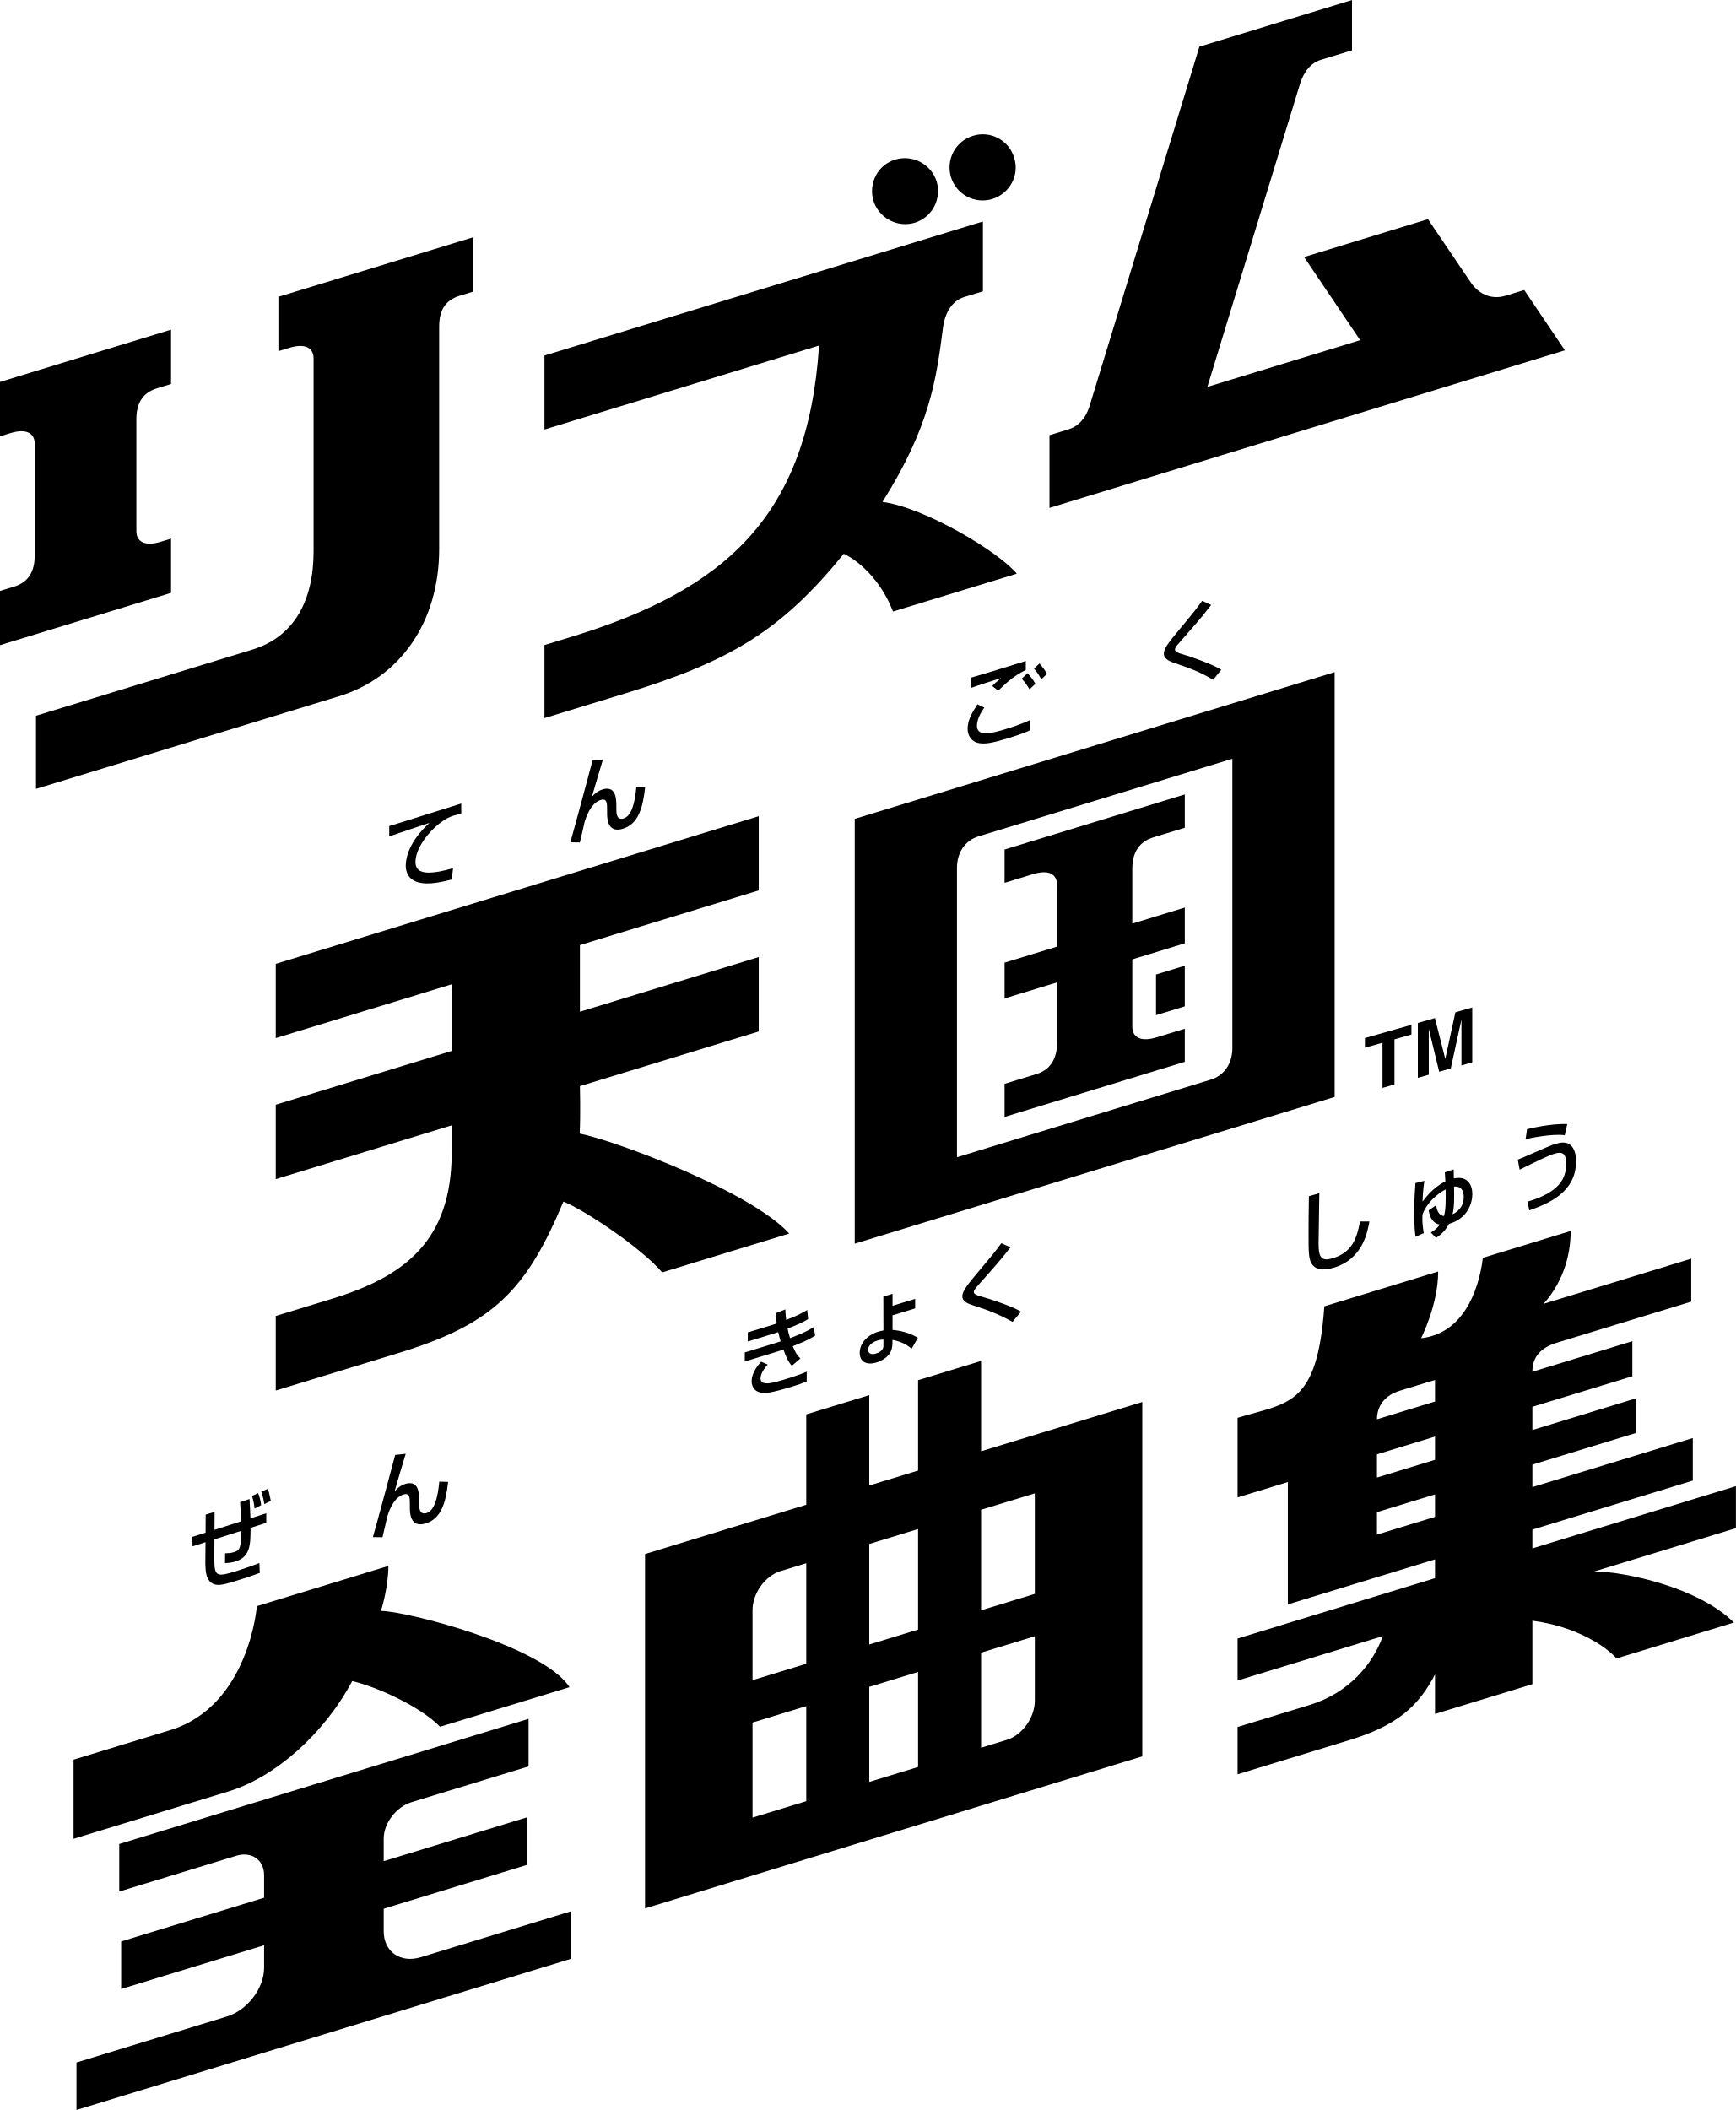
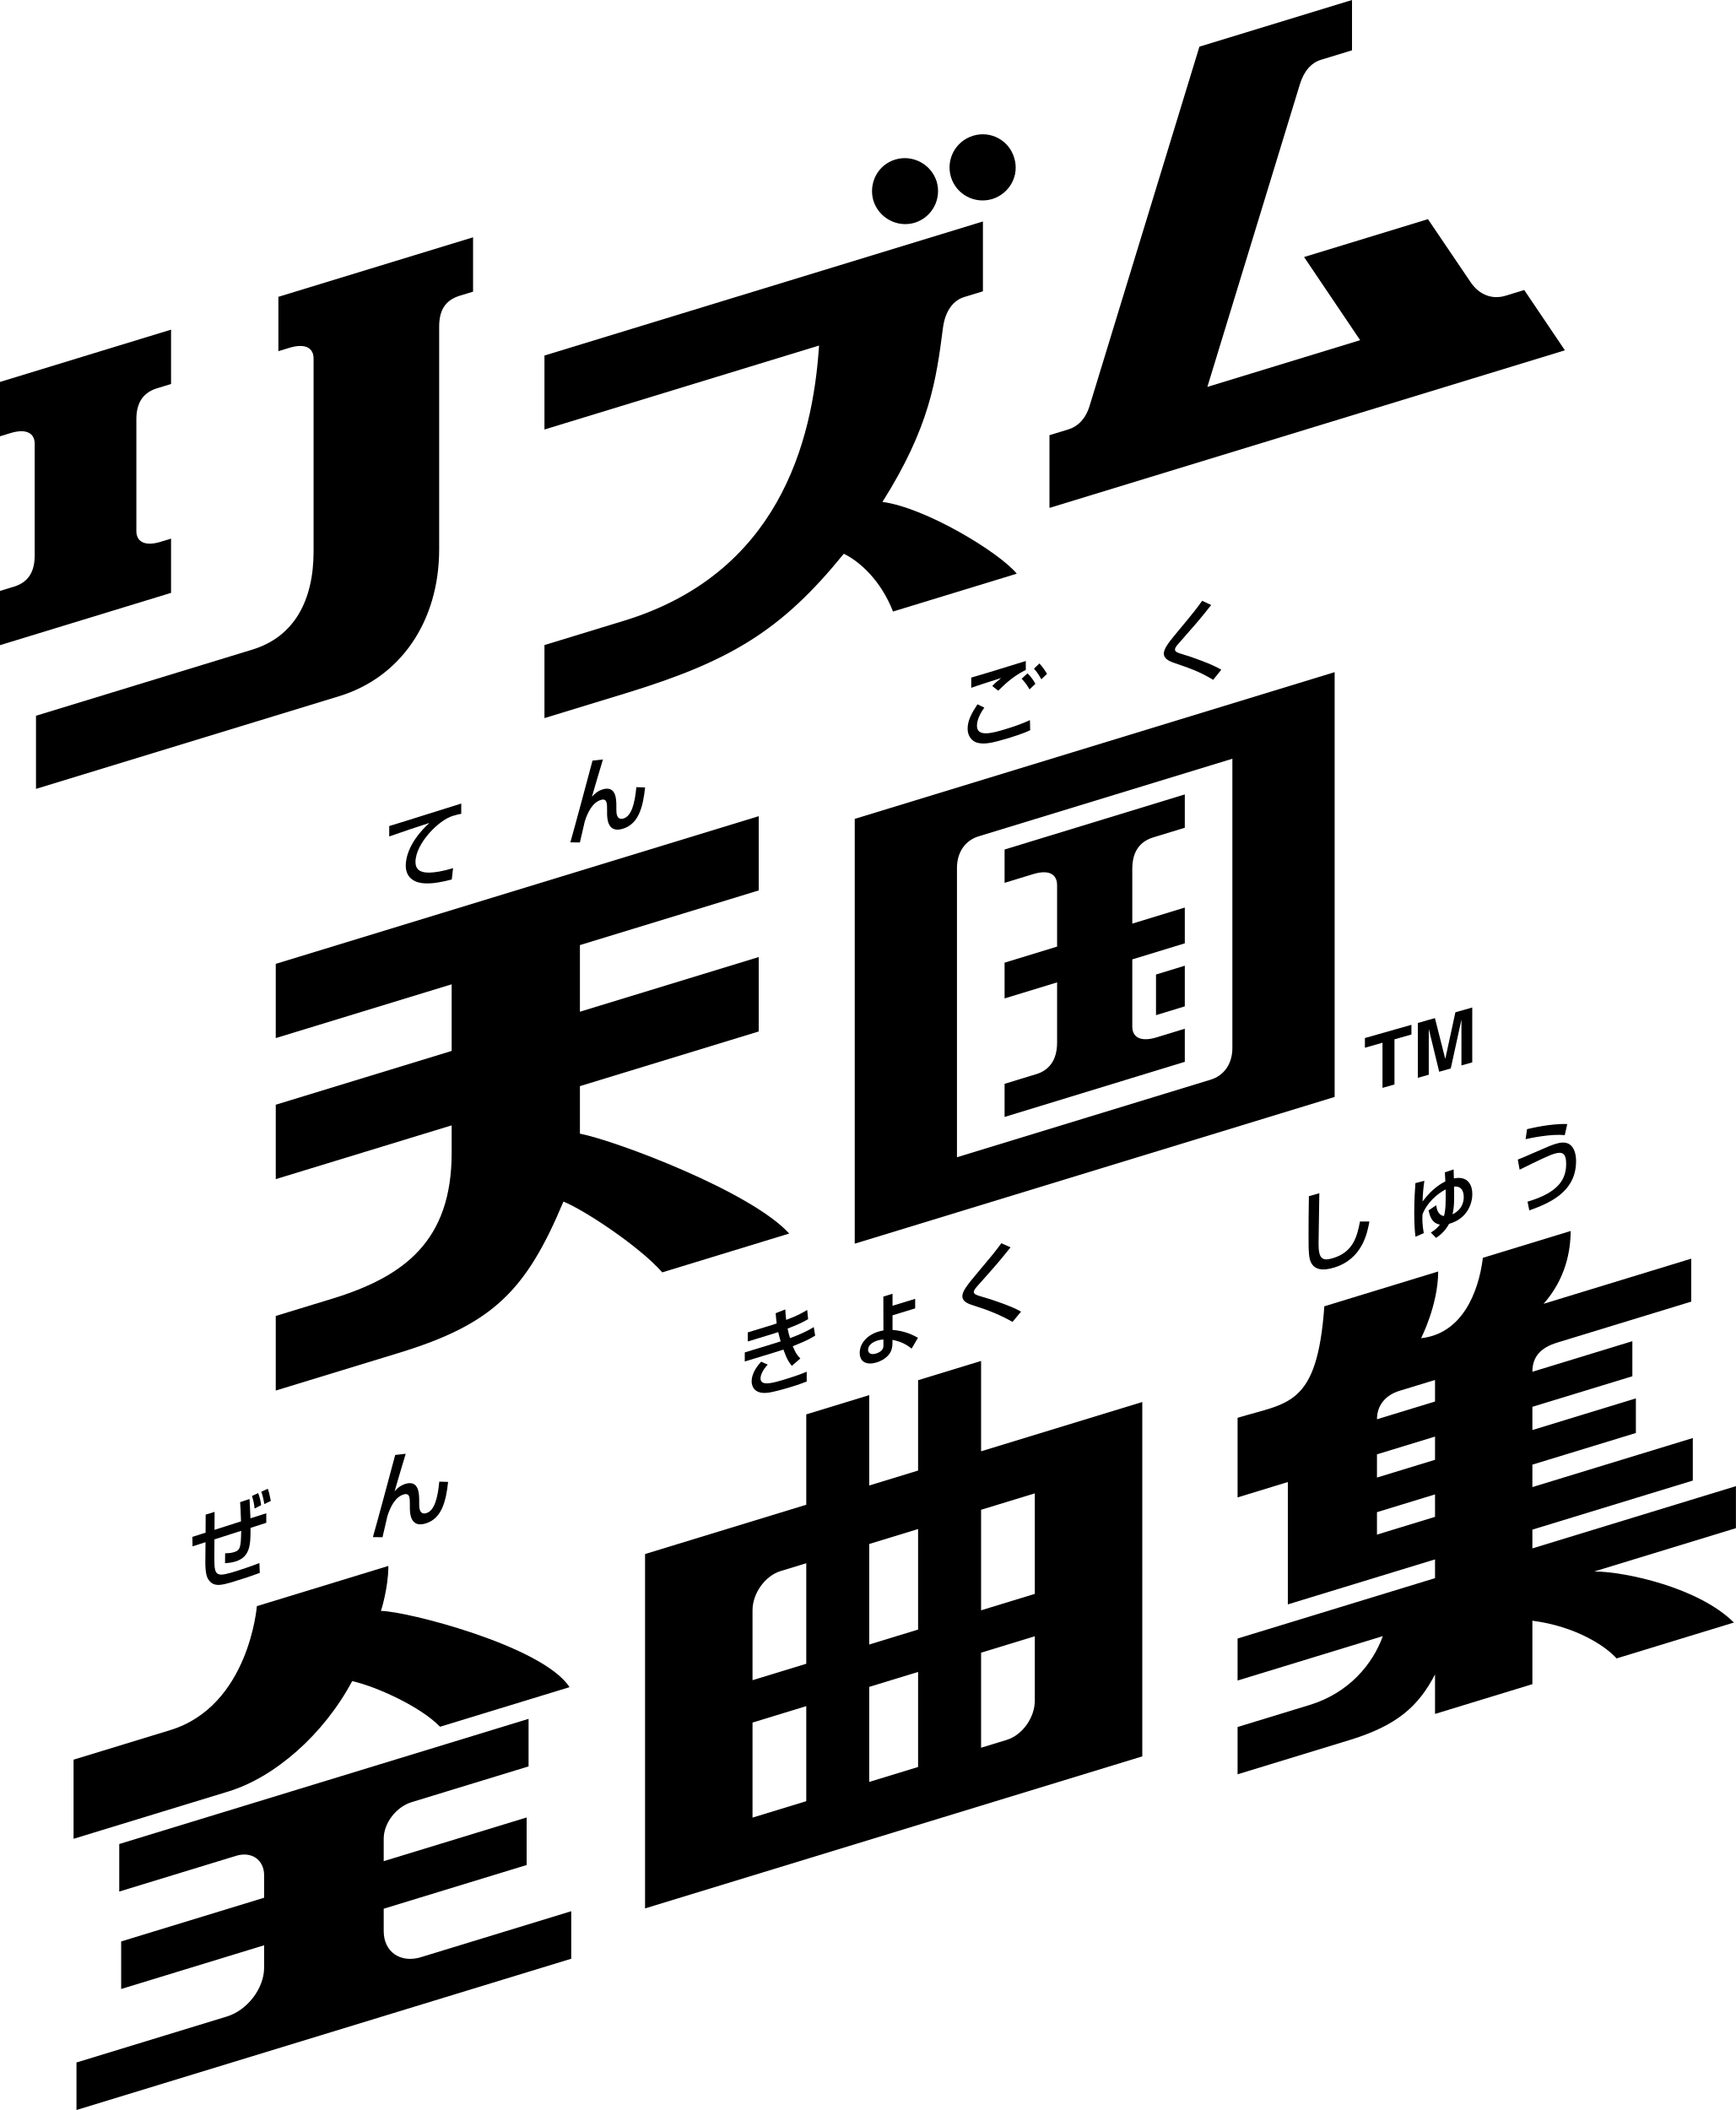
<svg xmlns="http://www.w3.org/2000/svg" version="1.1" id="svg2" width="666.667" height="810.275" viewBox="0 0 666.667 810.275">
  <defs id="defs6">
    <clipPath clipPathUnits="userSpaceOnUse" id="clipPath16">
      <path d="M 0,607.706 H 500 V 0 H 0 Z" id="path14" />
    </clipPath>
  </defs>
  <g id="g8" transform="matrix(1.333333,0,0,-1.333333,0,810.2747)">
    <g id="g10">
      <g id="g12" clip-path="url(#clipPath16)">
-         <g id="g18" transform="translate(413.3309,204.0487)">
-           <path d="m 0,0 -16.72,-5.112 c 0,4.033 2.462,6.965 6.486,8.195 L 0,6.211 Z m 0,-16.786 -16.72,-5.112 v 6.688 L 0,-10.098 Z m 0,-16.429 -16.72,-5.112 v 6.464 L 0,-26.751 Z m 86.669,8.841 -58.626,-17.924 v 5.405 l 46.204,14.126 v 12.252 L 28.043,-24.641 v 6.463 l 29.808,9.114 V 0.901 L 28.043,-8.212 v 6.688 L 56.838,7.28 V 17.377 L 28.043,8.573 c 0,4.334 2.391,6.943 7.121,8.389 l 38.629,11.81 V 41.144 L 31.269,28.143 c 6.329,7.14 7.795,15.21 7.795,20.975 L 13.785,41.39 C 12.51,31.111 7.634,19.504 -4.015,18.24 c 0,0 4.919,9.592 4.919,19.212 L -31.882,27.428 C -33.953,-1.537 -42.306,-0.239 -56.871,-4.692 v -22.924 l 14.478,4.426 V -58.427 L 0,-45.466 v -5.406 l -56.871,-17.387 v -12.098 l 41.838,12.792 c -2.86,-7.953 -9.653,-16.336 -21.084,-19.83 l -20.754,-6.345 v -13.623 l 32.185,9.84 c 13.787,4.215 19.887,9.734 24.686,18.919 v -11.372 l 28.043,8.574 v 18.278 c 12.504,-1.634 21.007,-7.255 24.254,-10.863 l 33.79,10.331 c -10.132,10.082 -31.285,14.669 -40.204,14.715 l 40.786,12.469 z" style="fill:#000000;fill-opacity:1;fill-rule:nonzero;stroke:none" id="path20" />
+         <g id="g18" transform="translate(413.3311,204.0488)">
+           <path d="m 0,0 -16.721,-5.112 c 0,4.033 2.463,6.965 6.487,8.195 L 0,6.211 Z m 0,-16.786 -16.721,-5.111 v 6.687 L 0,-10.098 Z m 0,-16.429 -16.721,-5.112 v 6.464 L 0,-26.751 Z m 86.669,8.841 -58.627,-17.924 v 5.405 l 46.205,14.126 v 12.251 L 28.042,-24.642 v 6.464 l 29.809,9.114 V 0.901 L 28.042,-8.212 v 6.688 L 56.838,7.279 V 17.377 L 28.042,8.573 c 0,4.334 2.392,6.943 7.122,8.389 l 38.629,11.81 V 41.145 L 31.269,28.144 c 6.329,7.138 7.794,15.209 7.794,20.974 L 13.785,41.39 C 12.51,31.11 7.634,19.505 -4.015,18.24 c 0,0 4.919,9.592 4.919,19.212 L -31.882,27.428 C -33.953,-1.537 -42.306,-0.239 -56.871,-4.691 v -22.925 l 14.478,4.427 V -58.427 L 0,-45.466 v -5.406 l -56.871,-17.387 v -12.097 l 41.838,12.791 c -2.861,-7.954 -9.654,-16.335 -21.084,-19.831 l -20.754,-6.344 v -13.622 l 32.184,9.839 c 13.788,4.215 19.888,9.734 24.687,18.919 v -11.372 l 28.042,8.574 v 18.278 c 12.504,-1.635 21.008,-7.255 24.255,-10.862 l 33.79,10.33 c -10.132,10.082 -31.286,14.67 -40.204,14.715 l 40.786,12.469 z" style="fill:#000000;fill-opacity:1;fill-rule:nonzero;stroke:none" id="path20" />
        </g>
-         <g id="g22" transform="translate(452.7003,277.5801)">
-           <path d="m 0,0 c -1.428,1.601 -3.533,1.011 -4.67,0.664 -1.209,-0.37 -2.25,-0.793 -5.95,-2.428 -3.073,-1.363 -3.968,-1.716 -4.911,-2.085 L -15,-6.757 c 5.395,2.656 8.323,4.081 9.944,4.576 2.297,0.702 3.459,0.236 3.459,-2.889 0,-4.288 -2.009,-8.212 -11.128,-10.895 l 0.508,-2.519 c 5.442,1.955 13.473,5.153 13.473,14.155 C 1.256,-3.719 1.233,-1.371 0,0 M -2.009,3.172 C -5.879,3.657 -12.241,2.268 -13.281,2.03 l 0.411,2.879 c 0.726,0.169 6.773,1.672 11.586,1.477 z" style="fill:#000000;fill-opacity:1;fill-rule:nonzero;stroke:none" id="path24" />
+         <g id="g22" transform="translate(452.7002,277.58)">
+           <path d="m 0,0 c -1.428,1.602 -3.533,1.012 -4.67,0.664 -1.209,-0.37 -2.249,-0.793 -5.95,-2.429 -3.072,-1.361 -3.968,-1.714 -4.911,-2.084 L -15,-6.757 c 5.396,2.656 8.323,4.081 9.944,4.576 2.297,0.702 3.459,0.237 3.459,-2.889 0,-4.288 -2.008,-8.212 -11.128,-10.895 l 0.508,-2.519 c 5.443,1.956 13.473,5.153 13.473,14.156 C 1.256,-3.719 1.233,-1.371 0,0 M -2.008,3.172 C -5.879,3.657 -12.24,2.269 -13.281,2.029 l 0.411,2.88 c 0.726,0.169 6.773,1.672 11.587,1.477 z" style="fill:#000000;fill-opacity:1;fill-rule:nonzero;stroke:none" id="path24" />
        </g>
-         <g id="g26" transform="translate(418.3668,257.9698)">
-           <path d="M 0,0 C 0.514,2.12 0.514,4.309 0.441,7.98 3.233,8.299 3.233,5.446 3.233,4.988 3.233,4.402 3.233,1.55 0,0 m 0.391,10.334 c 0,0.406 -0.048,2.329 -0.073,2.6 l -2.523,-0.847 c 0.073,-1.2 0.097,-1.754 0.147,-2.603 -0.883,-0.45 -3.797,-1.976 -6.565,-5.804 0.048,2.027 0.22,3.864 0.514,5.966 l -2.572,-0.661 c -0.123,-1.692 -0.344,-4.611 -0.344,-8.586 0,-3.693 0.197,-5.544 0.367,-6.866 l 2.378,1.057 c -0.417,2.446 -0.442,3.738 -0.369,5.364 1.226,3.305 4.19,5.942 6.664,7.208 0.074,-3.646 0.024,-5.774 -0.466,-7.655 -1.762,0.224 -2.106,2.08 -2.253,3.106 L -6.885,1.131 c 0.467,-2.355 1.348,-3.767 3.259,-4.099 -0.98,-1.267 -1.862,-1.817 -2.622,-2.279 l 1.519,-1.547 c 0.857,0.592 2.548,1.771 3.725,4.042 5.462,1.542 6.712,6.102 6.712,8.572 0,2.497 -1.201,5.364 -5.317,4.514" style="fill:#000000;fill-opacity:1;fill-rule:nonzero;stroke:none" id="path28" />
+         <g id="g26" transform="translate(418.3667,257.9696)">
+           <path d="M 0,0 C 0.514,2.12 0.514,4.31 0.441,7.98 3.233,8.3 3.233,5.446 3.233,4.987 3.233,4.401 3.233,1.55 0,0 m 0.391,10.334 c 0,0.406 -0.047,2.329 -0.073,2.601 l -2.523,-0.848 c 0.074,-1.199 0.098,-1.753 0.147,-2.603 -0.883,-0.45 -3.796,-1.976 -6.565,-5.803 0.048,2.026 0.22,3.863 0.514,5.965 l -2.572,-0.661 c -0.123,-1.692 -0.343,-4.611 -0.343,-8.586 0,-3.693 0.196,-5.544 0.367,-6.866 l 2.377,1.057 c -0.417,2.446 -0.442,3.738 -0.369,5.364 1.227,3.305 4.19,5.942 6.665,7.208 0.073,-3.646 0.024,-5.774 -0.467,-7.655 -1.762,0.224 -2.106,2.08 -2.253,3.105 L -6.885,1.131 c 0.467,-2.355 1.348,-3.767 3.259,-4.099 -0.98,-1.267 -1.861,-1.817 -2.622,-2.278 l 1.519,-1.548 c 0.857,0.592 2.548,1.772 3.725,4.042 5.462,1.542 6.712,6.103 6.712,8.572 0,2.497 -1.201,5.364 -5.317,4.514" style="fill:#000000;fill-opacity:1;fill-rule:nonzero;stroke:none" id="path28" />
        </g>
-         <g id="g30" transform="translate(391.7229,255.907)">
-           <path d="m 0,0 c -0.911,-4.867 -2.24,-8.869 -7.804,-10.57 -3.225,-0.986 -4.136,0.051 -4.136,4.209 0,0.698 0.197,12.215 0.221,14.503 l -3.003,-0.864 c -0.098,-5.236 -0.098,-8.805 -0.098,-11.192 0,-4.749 0,-7.057 1.033,-8.459 0.911,-1.249 2.66,-2.03 6.352,-0.901 8.173,2.499 9.553,10.057 10.143,13.27 z" style="fill:#000000;fill-opacity:1;fill-rule:nonzero;stroke:none" id="path32" />
+         <g id="g30" transform="translate(391.7231,255.9072)">
+           <path d="m 0,0 c -0.912,-4.867 -2.24,-8.869 -7.804,-10.57 -3.225,-0.986 -4.136,0.05 -4.136,4.209 0,0.698 0.197,12.215 0.221,14.503 l -3.004,-0.865 c -0.097,-5.235 -0.097,-8.804 -0.097,-11.191 0,-4.749 0,-7.058 1.033,-8.459 0.911,-1.249 2.66,-2.03 6.352,-0.901 8.173,2.499 9.553,10.056 10.143,13.269 z" style="fill:#000000;fill-opacity:1;fill-rule:nonzero;stroke:none" id="path32" />
        </g>
-         <g id="g34" transform="translate(298.0592,148.6488)">
-           <path d="M 0,0 -15.477,-4.732 V 24.221 L 0,28.953 Z m 0,-30.756 c 0,-4.872 -3.615,-9.926 -8.073,-11.289 l -7.404,-2.264 v 27.374 L 0,-12.203 Z m -33.621,20.477 -14.067,-4.301 v 28.954 l 14.067,4.3 z m 0,-39.577 -14.067,-4.301 v 27.374 l 14.067,4.301 z m -32.211,29.73 -15.477,-4.732 v 20.131 c 0,4.872 3.615,9.927 8.073,11.29 l 7.404,2.263 z m 0,-39.578 -15.477,-4.732 v 27.374 l 15.477,4.732 z M -15.477,41.067 V 67.093 L -33.621,61.546 V 35.52 L -47.688,31.219 V 57.245 L -65.832,51.698 V 25.672 L -112.263,11.477 V -90.586 L 30.954,-46.8 V 55.263 Z" style="fill:#000000;fill-opacity:1;fill-rule:nonzero;stroke:none" id="path36" />
+         <g id="g34" transform="translate(298.0591,148.6484)">
+           <path d="M 0,0 -15.477,-4.731 V 24.222 L 0,28.954 Z m 0,-30.755 c 0,-4.872 -3.614,-9.927 -8.073,-11.29 l -7.404,-2.264 v 27.374 L 0,-12.203 Z m -33.621,20.477 -14.067,-4.301 v 28.953 l 14.067,4.301 z m 0,-39.577 -14.067,-4.301 v 27.374 l 14.067,4.301 z m -32.211,29.729 -15.477,-4.731 v 20.13 c 0,4.873 3.615,9.927 8.074,11.29 l 7.403,2.264 z m 0,-39.577 -15.477,-4.733 v 27.374 l 15.477,4.732 z m 50.355,100.77 V 67.094 L -33.621,61.546 V 35.521 L -47.688,31.22 V 57.245 L -65.832,51.698 V 25.673 L -112.263,11.477 V -90.586 L 30.954,-46.8 30.955,55.263 Z" style="fill:#000000;fill-opacity:1;fill-rule:nonzero;stroke:none" id="path36" />
        </g>
-         <g id="g38" transform="translate(282.3172,234.3938)">
-           <path d="m 0,0 c -0.719,0.203 -1.834,0.526 -1.834,1.187 0,0.558 0.495,1.132 1.71,2.484 4.833,5.426 5.379,6.044 8.874,10.398 L 6.099,15.245 C 4.364,12.86 3.693,12.045 -1.313,6.09 -3.892,3.022 -5.131,1.319 -5.131,0.02 c 0,-1.696 1.785,-2.262 3.792,-2.894 3.743,-1.161 7.313,-2.639 10.659,-4.531 l 2.454,2.949 C 9.519,-3.079 3.645,-1.006 0,0" style="fill:#000000;fill-opacity:1;fill-rule:nonzero;stroke:none" id="path40" />
+         <g id="g38" transform="translate(282.3174,234.3935)">
+           <path d="m 0,0 c -0.719,0.204 -1.834,0.526 -1.834,1.187 0,0.558 0.495,1.132 1.709,2.485 4.834,5.426 5.38,6.043 8.875,10.397 L 6.099,15.245 C 4.363,12.86 3.693,12.045 -1.313,6.091 -3.892,3.022 -5.131,1.319 -5.131,0.021 c 0,-1.697 1.785,-2.263 3.792,-2.894 3.743,-1.161 7.313,-2.64 10.659,-4.531 l 2.454,2.948 C 9.519,-3.078 3.645,-1.006 0,0" style="fill:#000000;fill-opacity:1;fill-rule:nonzero;stroke:none" id="path40" />
        </g>
-         <g id="g42" transform="translate(254.4539,220.0436)">
-           <path d="m 0,0 c 0,-1.387 -1.483,-1.972 -2.139,-2.172 -1.677,-0.513 -2.284,0.296 -2.284,1.108 0,1.073 0.997,2.112 2.698,2.632 C -0.947,1.805 -0.437,1.856 0,1.86 Z M 2.625,4.626 V 8.84 l 6.516,1.992 v 2.749 L 2.625,11.589 v 3.455 L -0.024,14.234 0,4.477 C -0.413,4.403 -0.851,4.321 -1.506,4.12 -4.618,3.169 -6.829,0.818 -6.829,-1.982 c 0,-2.749 2.162,-3.581 4.86,-2.756 0.949,0.29 2.432,0.926 3.525,2.255 0.803,0.979 1.045,2.18 1.045,3.253 V 1.764 C 4.886,1.311 6.417,0.6 8.119,-0.763 L 9.942,2.359 C 7.414,3.838 4.935,4.442 2.625,4.626" style="fill:#000000;fill-opacity:1;fill-rule:nonzero;stroke:none" id="path44" />
+         <g id="g42" transform="translate(254.4541,220.0439)">
+           <path d="m 0,0 c 0,-1.388 -1.483,-1.972 -2.139,-2.173 -1.677,-0.513 -2.284,0.297 -2.284,1.109 0,1.073 0.996,2.111 2.698,2.631 C -0.947,1.806 -0.437,1.855 0,1.859 Z M 2.625,4.626 V 8.84 l 6.516,1.992 V 13.58 L 2.625,11.589 v 3.454 L -0.024,14.233 0,4.477 C -0.414,4.403 -0.851,4.32 -1.507,4.12 -4.618,3.169 -6.829,0.817 -6.829,-1.982 c 0,-2.748 2.162,-3.58 4.86,-2.756 0.949,0.29 2.431,0.925 3.525,2.255 0.803,0.979 1.045,2.179 1.045,3.253 V 1.764 C 4.885,1.311 6.417,0.601 8.119,-0.763 L 9.942,2.358 C 7.414,3.838 4.935,4.441 2.625,4.626" style="fill:#000000;fill-opacity:1;fill-rule:nonzero;stroke:none" id="path44" />
        </g>
-         <g id="g46" transform="translate(219.0545,210.7439)">
-           <path d="M 0,0 C 0,0.48 0.217,1.935 2.077,3.944 L 0.17,4.776 c -2.728,-2.943 -2.728,-5.158 -2.728,-5.692 0,-0.374 0.047,-3.751 4.537,-3.259 1.69,0.17 4.973,1.12 6.807,1.681 2.366,0.723 3.645,1.221 4.515,1.567 V 1.904 C 12.408,1.523 11.056,0.923 7.267,-0.235 3.694,-1.328 0,-2.457 0,0 M 3.813,7.386 -4.539,4.833 v 2.615 l 8.546,2.613 c 0.411,0.125 0.749,0.229 1.787,0.574 -0.121,0.417 -0.338,1.177 -0.7,2.669 C 4.901,13.245 4.056,12.959 3.886,12.907 l -7.555,-2.31 v 2.618 l 7.508,2.295 c 0.072,0.022 0.675,0.234 0.819,0.304 -0.192,1.382 -0.24,2.142 -0.289,2.929 l 2.776,1.089 c 0.024,-0.795 0.049,-1.428 0.241,-3.024 3.332,1.233 5.19,2.335 6.06,2.867 l 0.264,-2.642 c -1.93,-1.15 -3.668,-1.842 -5.913,-2.716 0.144,-0.782 0.459,-2.023 0.7,-2.749 1.955,0.731 4.466,1.685 6.831,3.182 l 0.41,-2.463 C 13.566,10.928 11.684,10.193 9.293,9.248 9.993,7.593 10.284,6.908 11.465,5.694 L 9.029,3.587 C 8.376,4.321 7.701,5.184 6.59,8.261 5.624,7.94 4.805,7.689 3.813,7.386" style="fill:#000000;fill-opacity:1;fill-rule:nonzero;stroke:none" id="path48" />
+         <g id="g46" transform="translate(219.0547,210.7441)">
+           <path d="M 0,0 C 0,0.479 0.217,1.935 2.077,3.944 L 0.17,4.775 c -2.728,-2.942 -2.728,-5.157 -2.728,-5.691 0,-0.374 0.047,-3.751 4.537,-3.259 1.689,0.17 4.973,1.12 6.807,1.681 2.366,0.723 3.645,1.221 4.515,1.566 V 1.903 C 12.408,1.522 11.056,0.923 7.267,-0.235 3.694,-1.328 0,-2.457 0,0 M 3.813,7.387 -4.539,4.833 v 2.615 l 8.546,2.613 c 0.41,0.126 0.749,0.229 1.787,0.574 -0.121,0.417 -0.338,1.178 -0.7,2.669 C 4.9,13.245 4.056,12.959 3.886,12.907 l -7.555,-2.309 v 2.616 l 7.507,2.296 c 0.073,0.021 0.675,0.234 0.82,0.304 -0.192,1.382 -0.241,2.141 -0.289,2.929 l 2.777,1.089 c 0.023,-0.795 0.048,-1.428 0.24,-3.023 3.332,1.232 5.19,2.335 6.06,2.866 l 0.264,-2.642 c -1.93,-1.15 -3.668,-1.842 -5.914,-2.717 0.145,-0.782 0.46,-2.022 0.701,-2.749 1.955,0.732 4.466,1.686 6.831,3.183 l 0.41,-2.464 C 13.565,10.928 11.684,10.192 9.292,9.247 9.993,7.593 10.284,6.907 11.465,5.694 L 9.028,3.587 C 8.375,4.321 7.701,5.184 6.59,8.262 5.624,7.939 4.804,7.689 3.813,7.387" style="fill:#000000;fill-opacity:1;fill-rule:nonzero;stroke:none" id="path48" />
        </g>
-         <g id="g50" transform="translate(65.7925,91.7434)">
-           <path d="M 0,0 -44.604,-13.637 V 9.155 l 27.826,8.507 C 5.958,24.613 8.193,53.373 8.193,53.373 l 37.88,11.581 c 0,-6.365 -2.14,-12.957 -2.14,-12.957 C 51.148,51.973 90.564,41.914 98.25,30.038 L 60.958,18.637 C 55.364,24.415 42.733,30.172 35.652,31.788 27.369,16.275 13.268,4.056 0,0 m 55.425,-47.735 c -5.93,-1.804 -10.698,1.587 -10.698,7.487 v 6.477 L 85.9,-21.182 V -7.49 L 44.727,-20.078 v 6.488 c 0,4.464 3.607,9.164 8.039,10.509 L 86.451,7.217 V 20.909 L -31.446,-15.135 v -13.693 l 33.685,10.299 c 4.432,1.345 8.039,-1.16 8.039,-5.593 v -6.488 l -41.174,-12.588 v -13.693 l 41.174,12.588 v -6.477 c 0,-5.9 -4.799,-12.235 -10.729,-14.038 l -43.313,-13.243 v -13.682 l 142.503,43.567 v 13.683 z" style="fill:#000000;fill-opacity:1;fill-rule:nonzero;stroke:none" id="path52" />
+         <g id="g50" transform="translate(65.7925,91.7431)">
+           <path d="M 0,0 -44.605,-13.637 V 9.155 l 27.827,8.507 C 5.958,24.613 8.193,53.374 8.193,53.374 l 37.88,11.581 c 0,-6.365 -2.14,-12.958 -2.14,-12.958 7.215,-0.024 46.63,-10.083 54.316,-21.959 L 60.958,18.638 C 55.364,24.416 42.733,30.173 35.652,31.788 27.369,16.275 13.268,4.057 0,0 m 55.425,-47.735 c -5.93,-1.803 -10.698,1.588 -10.698,7.488 v 6.476 L 85.9,-21.183 V -7.489 L 44.727,-20.077 v 6.488 c 0,4.463 3.607,9.163 8.039,10.508 L 86.451,7.218 V 20.91 L -31.446,-15.135 v -13.692 l 33.685,10.299 c 4.432,1.344 8.039,-1.16 8.039,-5.593 v -6.488 l -41.174,-12.589 v -13.693 l 41.174,12.588 v -6.476 c 0,-5.901 -4.799,-12.236 -10.729,-14.039 l -43.313,-13.243 v -13.682 l 142.503,43.567 v 13.684 z" style="fill:#000000;fill-opacity:1;fill-rule:nonzero;stroke:none" id="path52" />
        </g>
-         <g id="g54" transform="translate(116.8552,188.9987)">
-           <path d="m 0,0 c -0.523,-1.754 -2.764,-9.182 -3.174,-10.712 l 0.037,-0.037 c 0.485,0.56 1.419,1.568 3.062,2.09 3.81,1.121 3.959,-2.686 3.959,-4.776 v -1.12 c 0,-0.783 0,-3.135 2.054,-2.537 2.316,0.672 3.287,4.293 3.735,9.07 l 2.539,-0.074 c -0.635,-5.935 -1.979,-10.637 -6.498,-11.982 -4.482,-1.344 -4.519,3.171 -4.519,4.627 v 0.896 c 0,1.679 0.037,3.396 -1.793,2.836 -2.39,-0.71 -3.846,-3.546 -4.705,-6.346 -0.224,-0.97 -1.158,-5.113 -1.382,-5.972 L -9.449,-24 c 1.419,4.964 4.818,17.654 6.424,23.663 z" style="fill:#000000;fill-opacity:1;fill-rule:nonzero;stroke:none" id="path56" />
+         <g id="g54" transform="translate(116.855,188.9989)">
+           <path d="m 0,0 c -0.522,-1.755 -2.764,-9.182 -3.174,-10.712 l 0.037,-0.037 c 0.486,0.56 1.419,1.567 3.062,2.09 3.81,1.121 3.959,-2.687 3.959,-4.777 v -1.119 c 0,-0.784 0,-3.135 2.054,-2.538 2.316,0.673 3.287,4.293 3.735,9.071 l 2.539,-0.075 c -0.634,-5.934 -1.979,-10.636 -6.498,-11.981 -4.482,-1.345 -4.519,3.172 -4.519,4.627 v 0.895 c 0,1.68 0.037,3.397 -1.792,2.836 -2.391,-0.709 -3.847,-3.546 -4.706,-6.345 -0.224,-0.97 -1.158,-5.114 -1.382,-5.972 L -9.449,-24 c 1.42,4.964 4.818,17.654 6.424,23.663 z" style="fill:#000000;fill-opacity:1;fill-rule:nonzero;stroke:none" id="path56" />
        </g>
-         <g id="g58" transform="translate(71.8721,175.9727)">
-           <path d="m 0,0 -2.715,-0.909 c 0.097,-1.262 0.145,-2.09 0.267,-5.53 l -7.639,-2.442 0.025,5.173 -2.571,-0.786 -0.024,-5.198 -3.807,-1.217 0.05,-2.726 3.734,1.195 -0.049,-5.784 c 0,-0.765 0,-3.373 0.703,-4.66 1.503,-2.702 3.976,-1.971 7.71,-0.83 3.08,0.942 4.147,1.294 7.274,2.433 l -0.12,2.836 c -2.231,-0.893 -6.111,-2.158 -6.645,-2.321 -5.504,-1.683 -6.353,-1.706 -6.327,3.414 l 0.023,5.723 7.711,2.464 c -0.097,-4.667 -0.219,-5.573 -2.061,-6.137 -0.898,-0.274 -1.625,-0.313 -2.57,-0.337 l -0.025,-2.853 c 0.68,0.05 1.819,0.134 3.007,0.497 4.34,1.327 4.34,5.043 4.34,9.679 l 4.535,1.465 V -4.11 L 0.267,-5.557 C 0.218,-4.307 0.073,-0.979 0,0 M 3.347,-1.771 C 3.274,-0.95 2.886,0.855 2.473,1.704 L 0.703,0.873 c 0.436,-1.289 0.656,-2.592 0.753,-3.617 z m 0.922,0.31 C 4.219,-1.188 3.88,0.896 3.394,2.092 L 5.263,2.951 C 5.577,2.1 5.722,1.485 6.135,-0.549 Z" style="fill:#000000;fill-opacity:1;fill-rule:nonzero;stroke:none" id="path60" />
+         <g id="g58" transform="translate(71.8721,175.9726)">
+           <path d="m 0,0 -2.715,-0.909 c 0.096,-1.262 0.146,-2.09 0.267,-5.529 l -7.639,-2.443 0.025,5.173 -2.571,-0.786 -0.024,-5.198 -3.806,-1.217 0.048,-2.726 3.735,1.196 -0.05,-5.786 c 0,-0.763 0,-3.372 0.704,-4.659 1.503,-2.702 3.976,-1.971 7.71,-0.83 3.08,0.943 4.147,1.294 7.274,2.434 l -0.12,2.836 c -2.231,-0.894 -6.111,-2.159 -6.645,-2.323 -5.504,-1.682 -6.353,-1.705 -6.327,3.415 l 0.023,5.723 7.711,2.464 c -0.097,-4.667 -0.219,-5.573 -2.061,-6.137 -0.898,-0.274 -1.624,-0.312 -2.57,-0.337 l -0.025,-2.853 c 0.68,0.05 1.819,0.134 3.007,0.497 4.34,1.327 4.34,5.043 4.34,9.679 l 4.535,1.465 V -4.11 L 0.267,-5.558 C 0.218,-4.307 0.073,-0.979 0,0 M 3.347,-1.771 C 3.274,-0.949 2.886,0.854 2.473,1.704 L 0.703,0.873 C 1.14,-0.416 1.359,-1.719 1.456,-2.743 Z m 0.922,0.31 C 4.219,-1.187 3.88,0.896 3.395,2.092 L 5.263,2.951 C 5.577,2.1 5.722,1.485 6.135,-0.549 Z" style="fill:#000000;fill-opacity:1;fill-rule:nonzero;stroke:none" id="path60" />
        </g>
-         <g id="g62" transform="translate(420.9399,300.8498)">
-           <path d="M 0,0 V 13.2 L -3.076,-0.874 -6.408,-1.822 -9.411,10.524 V -2.675 l -3.15,-0.895 v 15.801 l 4.921,1.398 2.966,-11.69 0.037,0.011 2.893,13.356 4.857,1.38 V 0.885 Z M -22.739,-6.463 V 6.535 l -5.066,-1.44 v 2.794 l 13.4,3.809 V 8.904 L -19.288,7.516 V -5.483 Z" style="fill:#000000;fill-opacity:1;fill-rule:nonzero;stroke:none" id="path64" />
+         <g id="g62" transform="translate(420.9399,300.8495)">
+           <path d="M 0,0 V 13.2 L -3.076,-0.874 -6.408,-1.821 -9.411,10.525 v -13.2 l -3.15,-0.895 v 15.801 l 4.92,1.399 2.967,-11.691 0.037,0.011 2.893,13.356 4.857,1.38 V 0.885 Z M -22.739,-6.463 V 6.536 l -5.066,-1.44 v 2.793 l 13.401,3.809 V 8.905 L -19.288,7.517 V -5.482 Z" style="fill:#000000;fill-opacity:1;fill-rule:nonzero;stroke:none" id="path64" />
        </g>
-         <g id="g66" transform="translate(354.9588,389.1793)">
-           <path d="m 0,0 -73.055,-22.335 c -3.928,-1.188 -6.269,-4.631 -6.268,-9.137 v -83.3 l 73.054,22.335 C -2.635,-91.347 0,-88.125 0,-83.3 Z M 29.459,24.939 V -97.407 l -138.228,-42.26 v 122.346 z m -43.16,-96.254 v 11.705 l -8.295,-2.536 v -11.705 z m 0,-15.98 -51.908,-15.869 v 9.534 l 9.164,2.801 c 3.743,1.145 5.961,4.128 5.961,9.065 v 17.354 l -15.125,-4.624 v 10.302 l 15.125,4.624 v 17.77 c 0,2.062 -1.242,4.838 -6.954,3.092 l -8.171,-2.498 v 9.598 l 51.908,15.869 v -9.597 l -9.062,-2.771 c -3.873,-1.184 -6.062,-4.07 -6.062,-9.074 v -15.767 l 15.124,4.624 v -10.302 l -15.124,-4.624 v -19.357 c 0,-3.047 2.34,-4.524 7.054,-3.083 l 8.07,2.468 z" style="fill:#000000;fill-opacity:1;fill-rule:nonzero;stroke:none" id="path68" />
+         <g id="g66" transform="translate(354.959,389.1791)">
+           <path d="m 0,0 -73.055,-22.335 c -3.928,-1.188 -6.269,-4.631 -6.269,-9.137 v -83.3 l 73.055,22.335 C -2.635,-91.347 0,-88.125 0,-83.3 Z M 29.459,24.939 V -97.407 l -138.228,-42.26 v 122.346 z m -43.16,-96.254 v 11.706 l -8.295,-2.537 v -11.705 z m 0,-15.979 -51.908,-15.871 v 9.535 l 9.164,2.801 c 3.742,1.145 5.96,4.128 5.961,9.065 v 17.354 l -15.125,-4.624 v 10.302 l 15.125,4.624 v 17.77 c 0,2.062 -1.242,4.838 -6.954,3.092 l -8.171,-2.498 v 9.598 l 51.908,15.87 v -9.598 l -9.062,-2.771 c -3.873,-1.184 -6.062,-4.07 -6.062,-9.074 v -15.767 l 15.124,4.624 v -10.302 l -15.124,-4.624 v -19.357 c 0,-3.047 2.34,-4.523 7.054,-3.083 l 8.07,2.468 z" style="fill:#000000;fill-opacity:1;fill-rule:nonzero;stroke:none" id="path68" />
        </g>
-         <g id="g70" transform="translate(349.4276,411.909)">
-           <path d="m 0,0 c -4.158,2.457 -6.2,3.138 -11.682,5.028 -1.134,0.416 -2.532,1.172 -2.532,2.533 0,1.323 1.361,3.138 2.986,5.103 6.427,7.75 6.54,7.977 8.052,10.094 l 2.609,-1.21 c -3.554,-4.498 -4.196,-5.179 -9.565,-11.303 -0.529,-0.567 -0.869,-1.096 -0.869,-1.55 0,-0.68 1.134,-1.021 1.815,-1.21 3.402,-0.983 9.224,-3.137 11.53,-4.574 z" style="fill:#000000;fill-opacity:1;fill-rule:nonzero;stroke:none" id="path72" />
+         <g id="g70" transform="translate(349.4277,411.9091)">
+           <path d="m 0,0 c -4.159,2.457 -6.2,3.138 -11.682,5.028 -1.134,0.416 -2.532,1.172 -2.532,2.533 0,1.323 1.36,3.138 2.986,5.104 6.427,7.749 6.54,7.976 8.052,10.093 l 2.609,-1.21 c -3.554,-4.498 -4.196,-5.179 -9.565,-11.303 -0.529,-0.567 -0.869,-1.097 -0.869,-1.55 0,-0.68 1.134,-1.021 1.814,-1.21 C -5.784,6.502 0.038,4.348 2.344,2.911 Z" style="fill:#000000;fill-opacity:1;fill-rule:nonzero;stroke:none" id="path72" />
        </g>
-         <g id="g74" transform="translate(283.5172,403.8927)">
-           <path d="m 0,0 c -2.053,-2.762 -2.127,-4.74 -2.127,-5.225 0,-3.396 4.627,-2.052 8.21,-0.97 2.351,0.709 4.74,1.53 7.053,2.612 l 0.075,-2.911 c -0.821,-0.41 -2.5,-1.119 -6.232,-2.276 -4.74,-1.418 -6.792,-1.829 -8.845,-1.381 -1.679,0.373 -2.948,1.978 -2.948,4.031 0,2.425 1.082,4.366 2.836,7.09 z M 11.942,13.435 V 10.86 C 8.919,9.367 6.755,7.613 3.993,4.889 L 2.276,6.232 C 3.06,7.053 3.209,7.203 4.777,8.471 L 4.74,8.509 C 1.493,7.464 -1.829,6.419 -3.769,5.71 v 2.948 c 0.709,0.187 3.694,1.082 4.926,1.455 z M 16.42,8.173 c -1.045,1.866 -1.754,2.65 -2.127,3.06 l 1.568,1.493 c 1.045,-1.082 1.791,-2.314 2.201,-2.986 z M 13.024,5.262 c -0.821,1.381 -1.306,2.053 -2.276,3.06 l 1.679,1.568 c 0.971,-0.896 1.754,-2.053 2.277,-3.023 z" style="fill:#000000;fill-opacity:1;fill-rule:nonzero;stroke:none" id="path76" />
+         <g id="g74" transform="translate(283.5171,403.8925)">
+           <path d="m 0,0 c -2.052,-2.761 -2.127,-4.739 -2.127,-5.225 0,-3.396 4.627,-2.052 8.21,-0.97 2.351,0.709 4.74,1.53 7.053,2.612 l 0.075,-2.91 c -0.821,-0.411 -2.5,-1.12 -6.232,-2.277 -4.74,-1.418 -6.792,-1.829 -8.845,-1.38 -1.679,0.373 -2.948,1.977 -2.948,4.03 0,2.426 1.082,4.366 2.836,7.091 z M 11.942,13.435 V 10.86 C 8.919,9.367 6.755,7.613 3.993,4.889 L 2.276,6.232 C 3.06,7.054 3.209,7.203 4.777,8.472 L 4.74,8.509 C 1.493,7.464 -1.829,6.419 -3.769,5.71 v 2.948 c 0.709,0.187 3.694,1.083 4.926,1.456 z M 16.42,8.173 c -1.045,1.866 -1.753,2.65 -2.127,3.06 l 1.568,1.493 c 1.045,-1.082 1.791,-2.314 2.201,-2.985 z M 13.024,5.262 c -0.82,1.381 -1.306,2.053 -2.276,3.06 l 1.679,1.568 c 0.97,-0.896 1.754,-2.053 2.277,-3.023 z" style="fill:#000000;fill-opacity:1;fill-rule:nonzero;stroke:none" id="path76" />
        </g>
-         <g id="g78" transform="translate(166.9656,281.2143)">
-           <path d="M 0,0 C 0.283,5.508 0.069,13.671 0.069,13.671 L 51.572,29.417 V 50.849 L 0.069,35.103 V 54.294 L 51.572,70.04 V 91.42 L -87.539,48.89 V 27.51 L -36.875,43 V 23.809 L -87.539,8.319 v -21.432 l 50.664,15.489 v -7.925 c 0,-25.38 -13.669,-35.647 -34.427,-42.008 l -16.237,-4.964 v -21.48 l 35.361,10.811 c 27.16,8.29 36.735,17.915 47.499,43.608 5.906,-2.348 21.951,-12.925 28.458,-20.386 l 36.572,11.181 C 49.408,-16.713 10.43,-2.043 0,0" style="fill:#000000;fill-opacity:1;fill-rule:nonzero;stroke:none" id="path80" />
+         <g id="g78" transform="translate(167.0347,281.2001)">
+           <path d="M 0,0 V 13.686 L 51.503,29.431 V 50.864 L 0,35.118 v 19.191 l 51.503,15.746 v 21.38 L -87.608,48.904 v -21.38 l 50.664,15.49 V 23.823 L -87.608,8.333 V -13.1 l 50.664,15.49 v -7.925 c 0,-25.38 -13.669,-35.647 -34.427,-42.008 l -16.237,-4.964 v -21.48 l 35.361,10.81 c 27.16,8.291 36.735,17.916 47.498,43.61 5.907,-2.349 21.952,-12.926 28.458,-20.387 l 36.573,11.182 C 49.339,-16.699 10.43,-2.043 0,0" style="fill:#000000;fill-opacity:1;fill-rule:nonzero;stroke:none" id="path80" />
        </g>
-         <g id="g82" transform="translate(173.6705,388.9738)">
-           <path d="m 0,0 c -0.52,-1.745 -2.747,-9.133 -3.156,-10.655 l 0.037,-0.037 c 0.483,0.557 1.411,1.559 3.045,2.079 3.787,1.114 3.935,-2.673 3.935,-4.752 v -1.114 c 0,-0.78 0,-3.119 2.042,-2.525 2.302,0.669 3.267,4.27 3.713,9.022 l 2.524,-0.074 c -0.631,-5.903 -1.967,-10.581 -6.46,-11.918 -4.455,-1.336 -4.492,3.156 -4.492,4.604 v 0.891 c 0,1.671 0.037,3.378 -1.782,2.821 -2.376,-0.705 -3.824,-3.527 -4.678,-6.311 -0.223,-0.965 -1.151,-5.086 -1.374,-5.94 l -2.747,0.037 c 1.411,4.938 4.789,17.561 6.386,23.538 z" style="fill:#000000;fill-opacity:1;fill-rule:nonzero;stroke:none" id="path84" />
+         <g id="g82" transform="translate(173.6704,388.974)">
+           <path d="m 0,0 c -0.52,-1.745 -2.747,-9.133 -3.156,-10.655 l 0.037,-0.037 c 0.483,0.556 1.411,1.559 3.045,2.079 3.787,1.113 3.935,-2.674 3.935,-4.753 v -1.113 c 0,-0.78 0,-3.119 2.042,-2.525 2.302,0.668 3.267,4.27 3.713,9.022 l 2.524,-0.075 c -0.631,-5.902 -1.967,-10.581 -6.46,-11.917 -4.455,-1.337 -4.492,3.156 -4.492,4.603 v 0.892 c 0,1.67 0.037,3.378 -1.782,2.821 -2.376,-0.705 -3.824,-3.527 -4.678,-6.311 -0.223,-0.966 -1.151,-5.087 -1.374,-5.94 l -2.747,0.037 c 1.411,4.937 4.789,17.56 6.386,23.538 z" style="fill:#000000;fill-opacity:1;fill-rule:nonzero;stroke:none" id="path84" />
        </g>
-         <g id="g86" transform="translate(132.8561,376.2746)">
-           <path d="m 0,0 v -2.958 c -0.637,-0.113 -1.236,-0.225 -2.434,-0.599 -4.082,-1.199 -10.71,-7.977 -10.748,-13.219 -0.037,-2.959 2.472,-3.146 4.157,-3.109 1.498,0.038 3.67,0.375 6.666,1.274 l -0.375,-3.258 c -2.434,-0.637 -5.242,-1.236 -7.602,-1.124 -2.621,0.075 -5.654,1.199 -5.654,5.205 0.037,2.172 0.936,6.778 6.74,12.133 l -0.037,0.038 c -5.318,-1.76 -5.954,-1.947 -11.459,-3.857 v 2.996 c 0.974,0.262 7.864,2.434 10.71,3.332 z" style="fill:#000000;fill-opacity:1;fill-rule:nonzero;stroke:none" id="path88" />
+         <g id="g86" transform="translate(132.8559,376.2748)">
+           <path d="m 0,0 v -2.958 c -0.636,-0.113 -1.235,-0.225 -2.434,-0.6 -4.082,-1.198 -10.71,-7.976 -10.747,-13.219 -0.038,-2.958 2.471,-3.145 4.156,-3.108 1.498,0.038 3.67,0.375 6.666,1.273 l -0.374,-3.258 c -2.434,-0.636 -5.243,-1.235 -7.602,-1.123 -2.622,0.075 -5.655,1.199 -5.655,5.205 0.037,2.172 0.936,6.778 6.741,12.133 l -0.038,0.038 c -5.317,-1.76 -5.954,-1.947 -11.459,-3.858 v 2.996 c 0.974,0.263 7.864,2.435 10.71,3.333 z" style="fill:#000000;fill-opacity:1;fill-rule:nonzero;stroke:none" id="path88" />
        </g>
-         <g id="g90" transform="translate(439.026,524.1782)">
-           <path d="M 0,0 -5.382,-1.645 C -8.903,-2.732 -12.78,-1.684 -15.455,2.268 L -27.733,20.41 -63.414,9.501 l 16.155,-23.95 -44.009,-13.455 26.636,87.121 c 1.163,3.807 3.234,6.194 6.071,7.083 l 8.954,2.737 v 14.491 l -43.95,-13.437 -31.626,-103.445 c -1.225,-4.006 -3.594,-6.017 -6.115,-6.788 l -5.449,-1.666 v -20.946 l 148.46,45.388 z" style="fill:#000000;fill-opacity:1;fill-rule:nonzero;stroke:none" id="path92" />
+         <g id="g90" transform="translate(439.0259,524.1782)">
+           <path d="M 0,0 -5.381,-1.646 C -8.903,-2.732 -12.78,-1.684 -15.455,2.269 L -27.733,20.41 -63.414,9.501 l 16.155,-23.95 -44.009,-13.454 26.636,87.12 c 1.163,3.807 3.234,6.194 6.071,7.083 l 8.955,2.737 V 83.528 L -93.557,70.091 -125.183,-33.354 c -1.225,-4.006 -3.593,-6.017 -6.115,-6.788 l -5.449,-1.666 v -20.946 l 148.46,45.388 z" style="fill:#000000;fill-opacity:1;fill-rule:nonzero;stroke:none" id="path92" />
        </g>
        <g id="g94" transform="translate(254.1753,463.1483)">
-           <path d="m 0,0 c 13.562,21.505 15.484,35.037 17.401,49.942 0.67,5.392 3.236,8.18 6.139,9.067 l 5.396,1.65 V 80.77 L -97.356,42.159 V 20.854 l 79.092,24.181 c -3.19,-49.214 -27.041,-70.35 -71.318,-83.887 l -7.774,-2.377 v -21.035 l 23.414,7.16 c 30.306,9.263 44.938,18.165 62.811,40.173 4.614,-2.241 10.712,-7.73 14.169,-16.64 l 35.643,10.897 C 33.664,-14.513 12.355,-1.63 0,0 m 31.603,87.23 c 5.093,1.583 7.92,6.884 6.337,11.878 -1.485,5.093 -6.884,7.92 -11.879,6.337 -5.092,-1.583 -7.821,-6.884 -6.336,-11.879 1.583,-5.092 6.884,-7.821 11.878,-6.336 M -2.604,86.74 c -1.485,4.994 1.244,10.393 6.337,11.878 4.994,1.485 10.295,-1.342 11.878,-6.337 C 17.096,87.287 14.367,81.986 9.274,80.403 4.28,78.918 -1.021,81.745 -2.604,86.74" style="fill:#000000;fill-opacity:1;fill-rule:nonzero;stroke:none" id="path96" />
+           <path d="m 0,0 c 13.562,21.505 15.483,35.037 17.4,49.941 0.671,5.394 3.237,8.181 6.14,9.068 l 5.396,1.65 V 80.771 L -97.356,42.159 V 20.854 l 79.092,24.181 C -20.085,16.929 -30.173,-20.689 -74.45,-34.226 l -22.906,-7.003 v -21.036 l 23.414,7.161 c 30.306,9.264 44.938,18.165 62.811,40.173 4.613,-2.241 10.712,-7.731 14.169,-16.64 l 35.643,10.897 C 33.664,-14.513 12.355,-1.63 0,0 m 9.274,80.403 c 5.093,1.583 7.822,6.884 6.337,11.878 -1.583,4.995 -6.884,7.822 -11.879,6.337 C -1.36,97.133 -4.089,91.734 -2.604,86.74 -1.021,81.745 4.28,78.918 9.274,80.403 m 10.451,13.163 c -1.485,4.995 1.244,10.296 6.337,11.879 4.994,1.583 10.393,-1.244 11.878,-6.337 1.582,-4.994 -1.245,-10.295 -6.337,-11.878 -4.995,-1.485 -10.295,1.244 -11.878,6.336" style="fill:#000000;fill-opacity:1;fill-rule:nonzero;stroke:none" id="path96" />
        </g>
        <g id="g98" transform="translate(49.269,452.5756)">
-           <path d="m 0,0 -2.983,-0.912 c -4.703,-1.438 -7.008,0.125 -7.008,3.083 v 32.181 c 0,4.324 1.571,7.609 5.945,8.946 L 0,44.535 V 60.189 L -49.269,45.126 V 29.473 l 2.992,0.914 c 4.717,1.442 7,-0.114 7,-3.055 v -32.18 c 0,-4.365 -1.574,-7.641 -5.937,-8.975 l -4.055,-1.24 V -30.686 L 0,-15.623 Z M 86.99,86.785 V 71.131 l -3.836,-1.173 c -4.423,-1.352 -5.93,-4.491 -5.93,-8.919 V -3.027 c 0,-20.964 -11.26,-37.05 -28.915,-42.386 l -87.212,-26.663 v 21.06 l 62.366,19.067 c 11.98,3.679 17.588,14.09 17.588,28.244 v 55.602 c 0,2.942 -2.295,4.487 -7.005,3.047 l -3.128,-0.956 v 15.654 z" style="fill:#000000;fill-opacity:1;fill-rule:nonzero;stroke:none" id="path100" />
+           <path d="m 0,0 -2.983,-0.912 c -4.703,-1.438 -7.009,0.124 -7.009,3.083 v 32.181 c 0,4.324 1.572,7.609 5.946,8.946 L 0,44.535 V 60.189 L -49.269,45.126 V 29.473 l 2.992,0.914 c 4.717,1.442 7,-0.115 7,-3.054 V -4.848 c 0,-4.365 -1.574,-7.641 -5.937,-8.975 l -4.055,-1.24 V -30.686 L 0,-15.623 Z M 86.99,86.785 V 71.13 l -3.836,-1.172 c -4.423,-1.353 -5.93,-4.491 -5.93,-8.919 V -3.026 c 0,-20.965 -11.261,-37.051 -28.915,-42.387 l -87.211,-26.663 v 21.06 l 62.365,19.067 c 11.98,3.679 17.588,14.09 17.588,28.244 v 55.602 c 0,2.942 -2.295,4.487 -7.005,3.047 l -3.129,-0.956 v 15.654 z" style="fill:#000000;fill-opacity:1;fill-rule:nonzero;stroke:none" id="path100" />
        </g>
      </g>
    </g>
  </g>
</svg>
